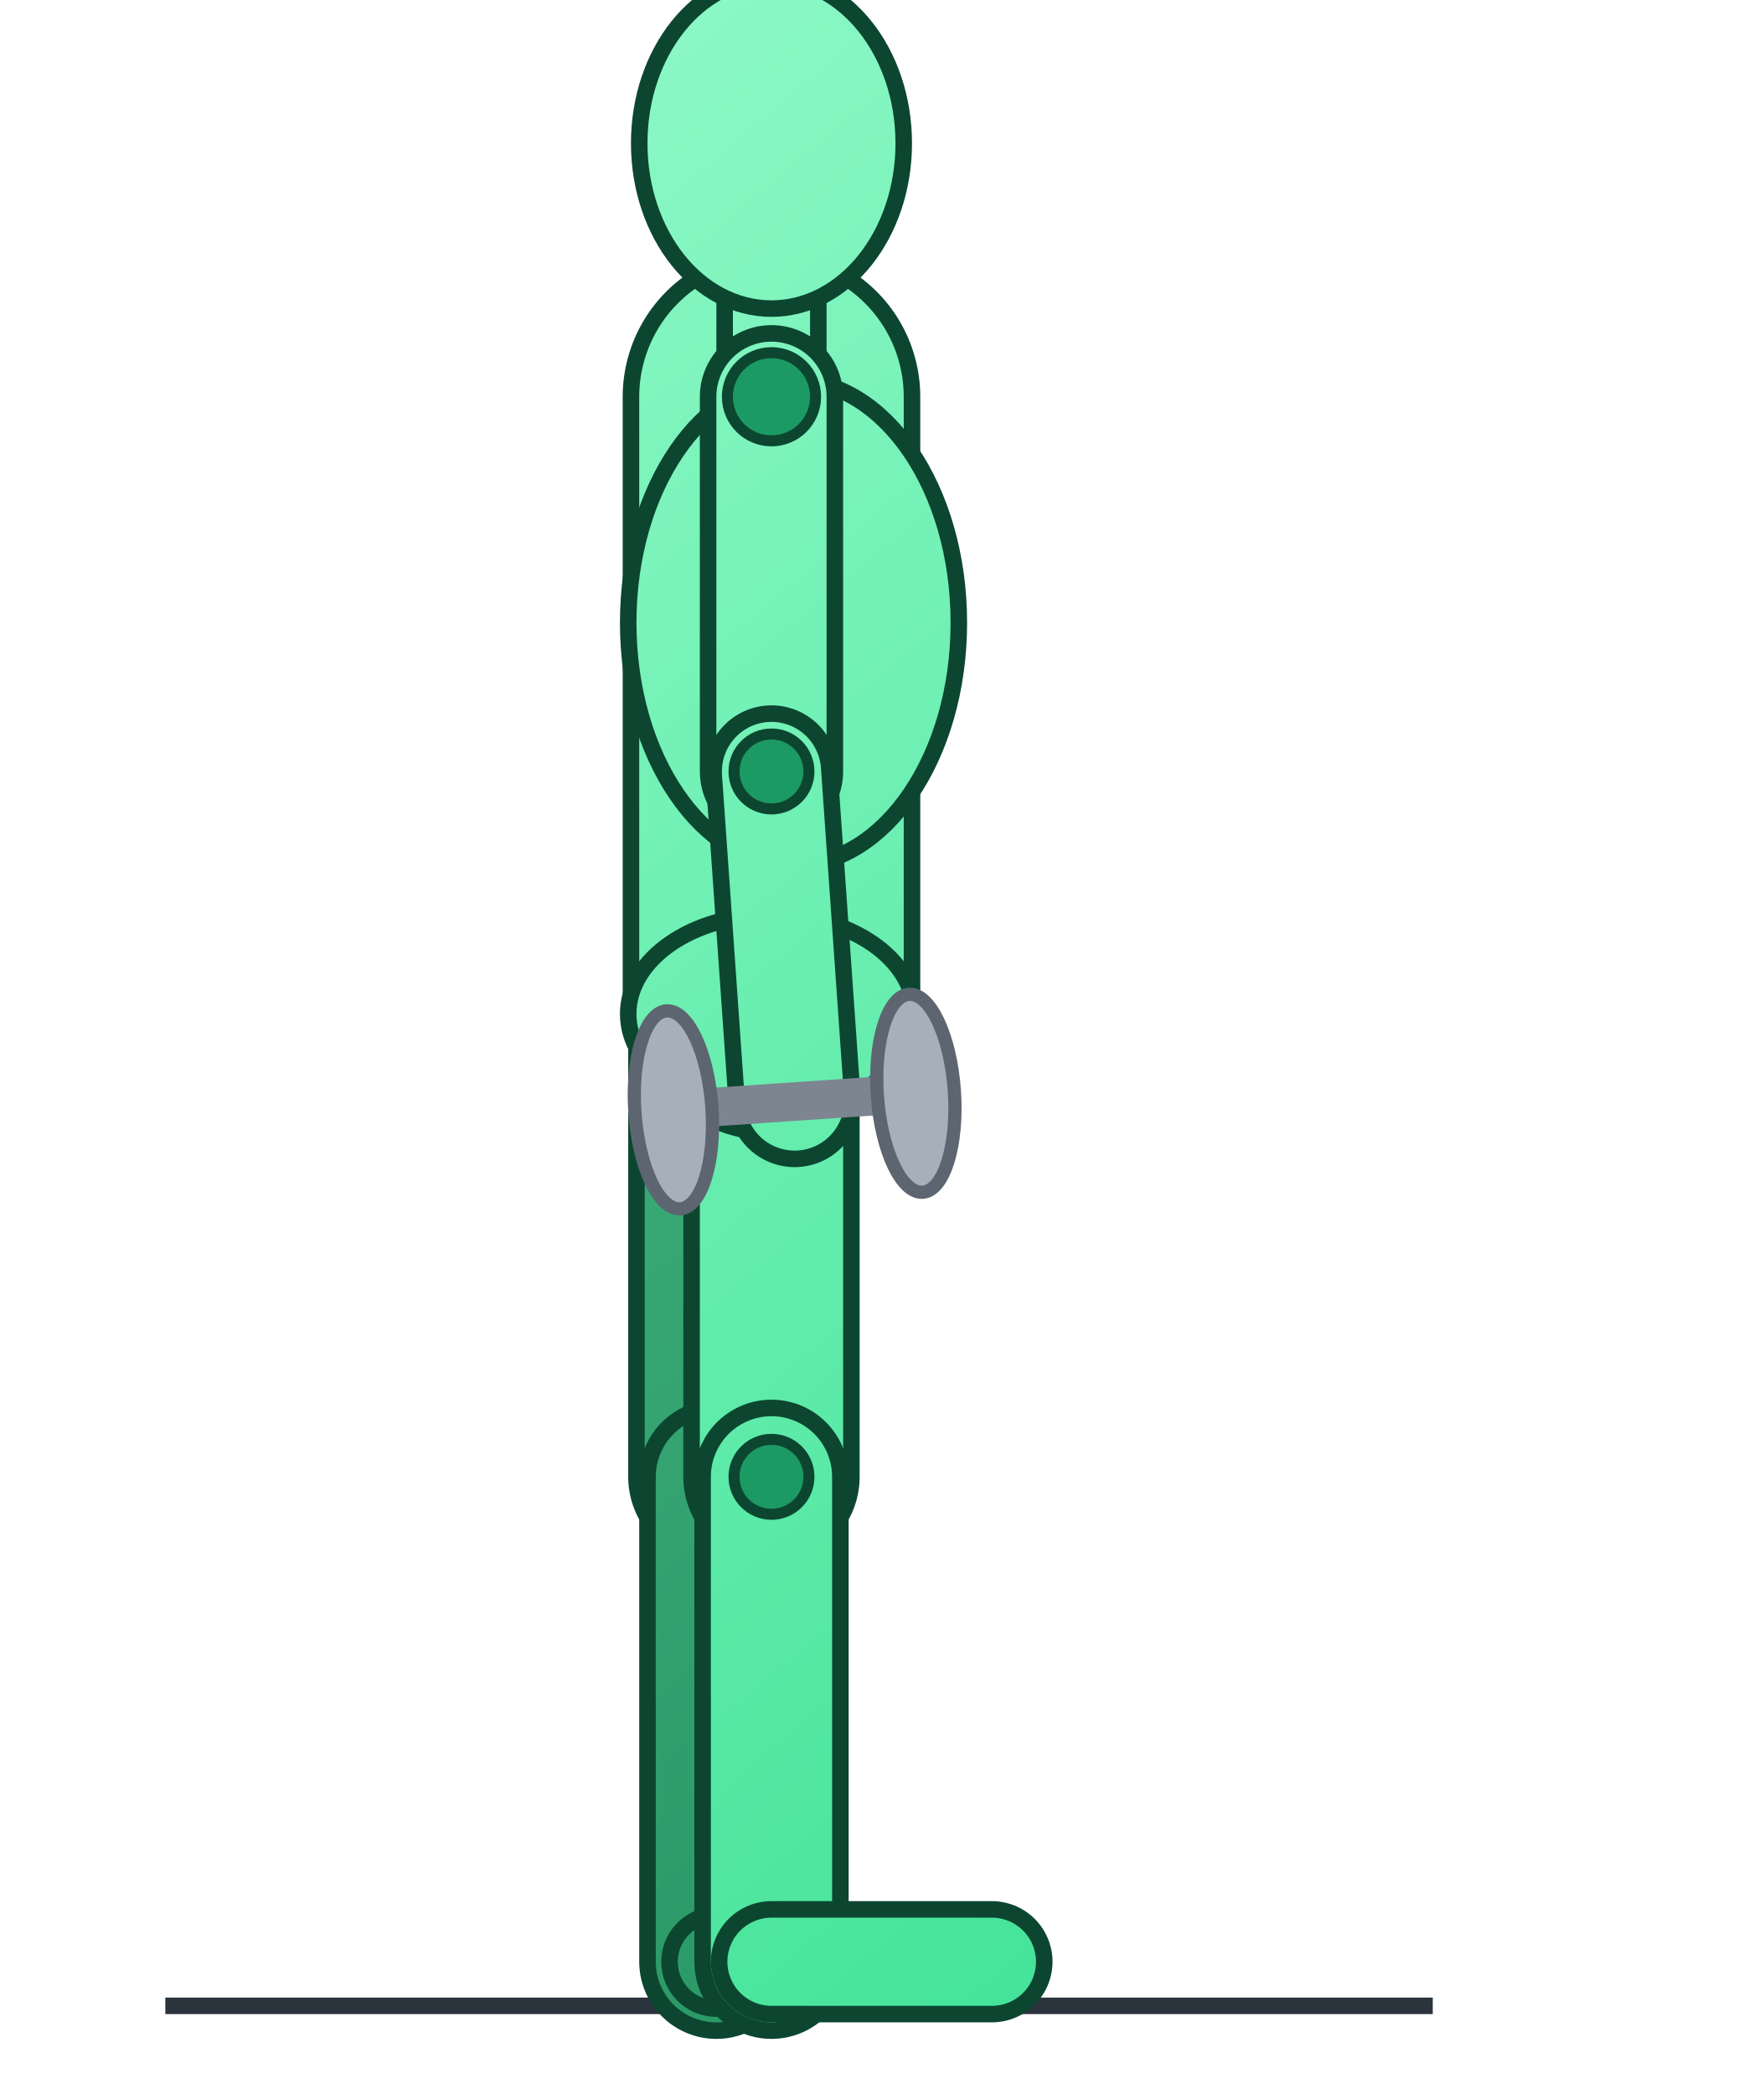
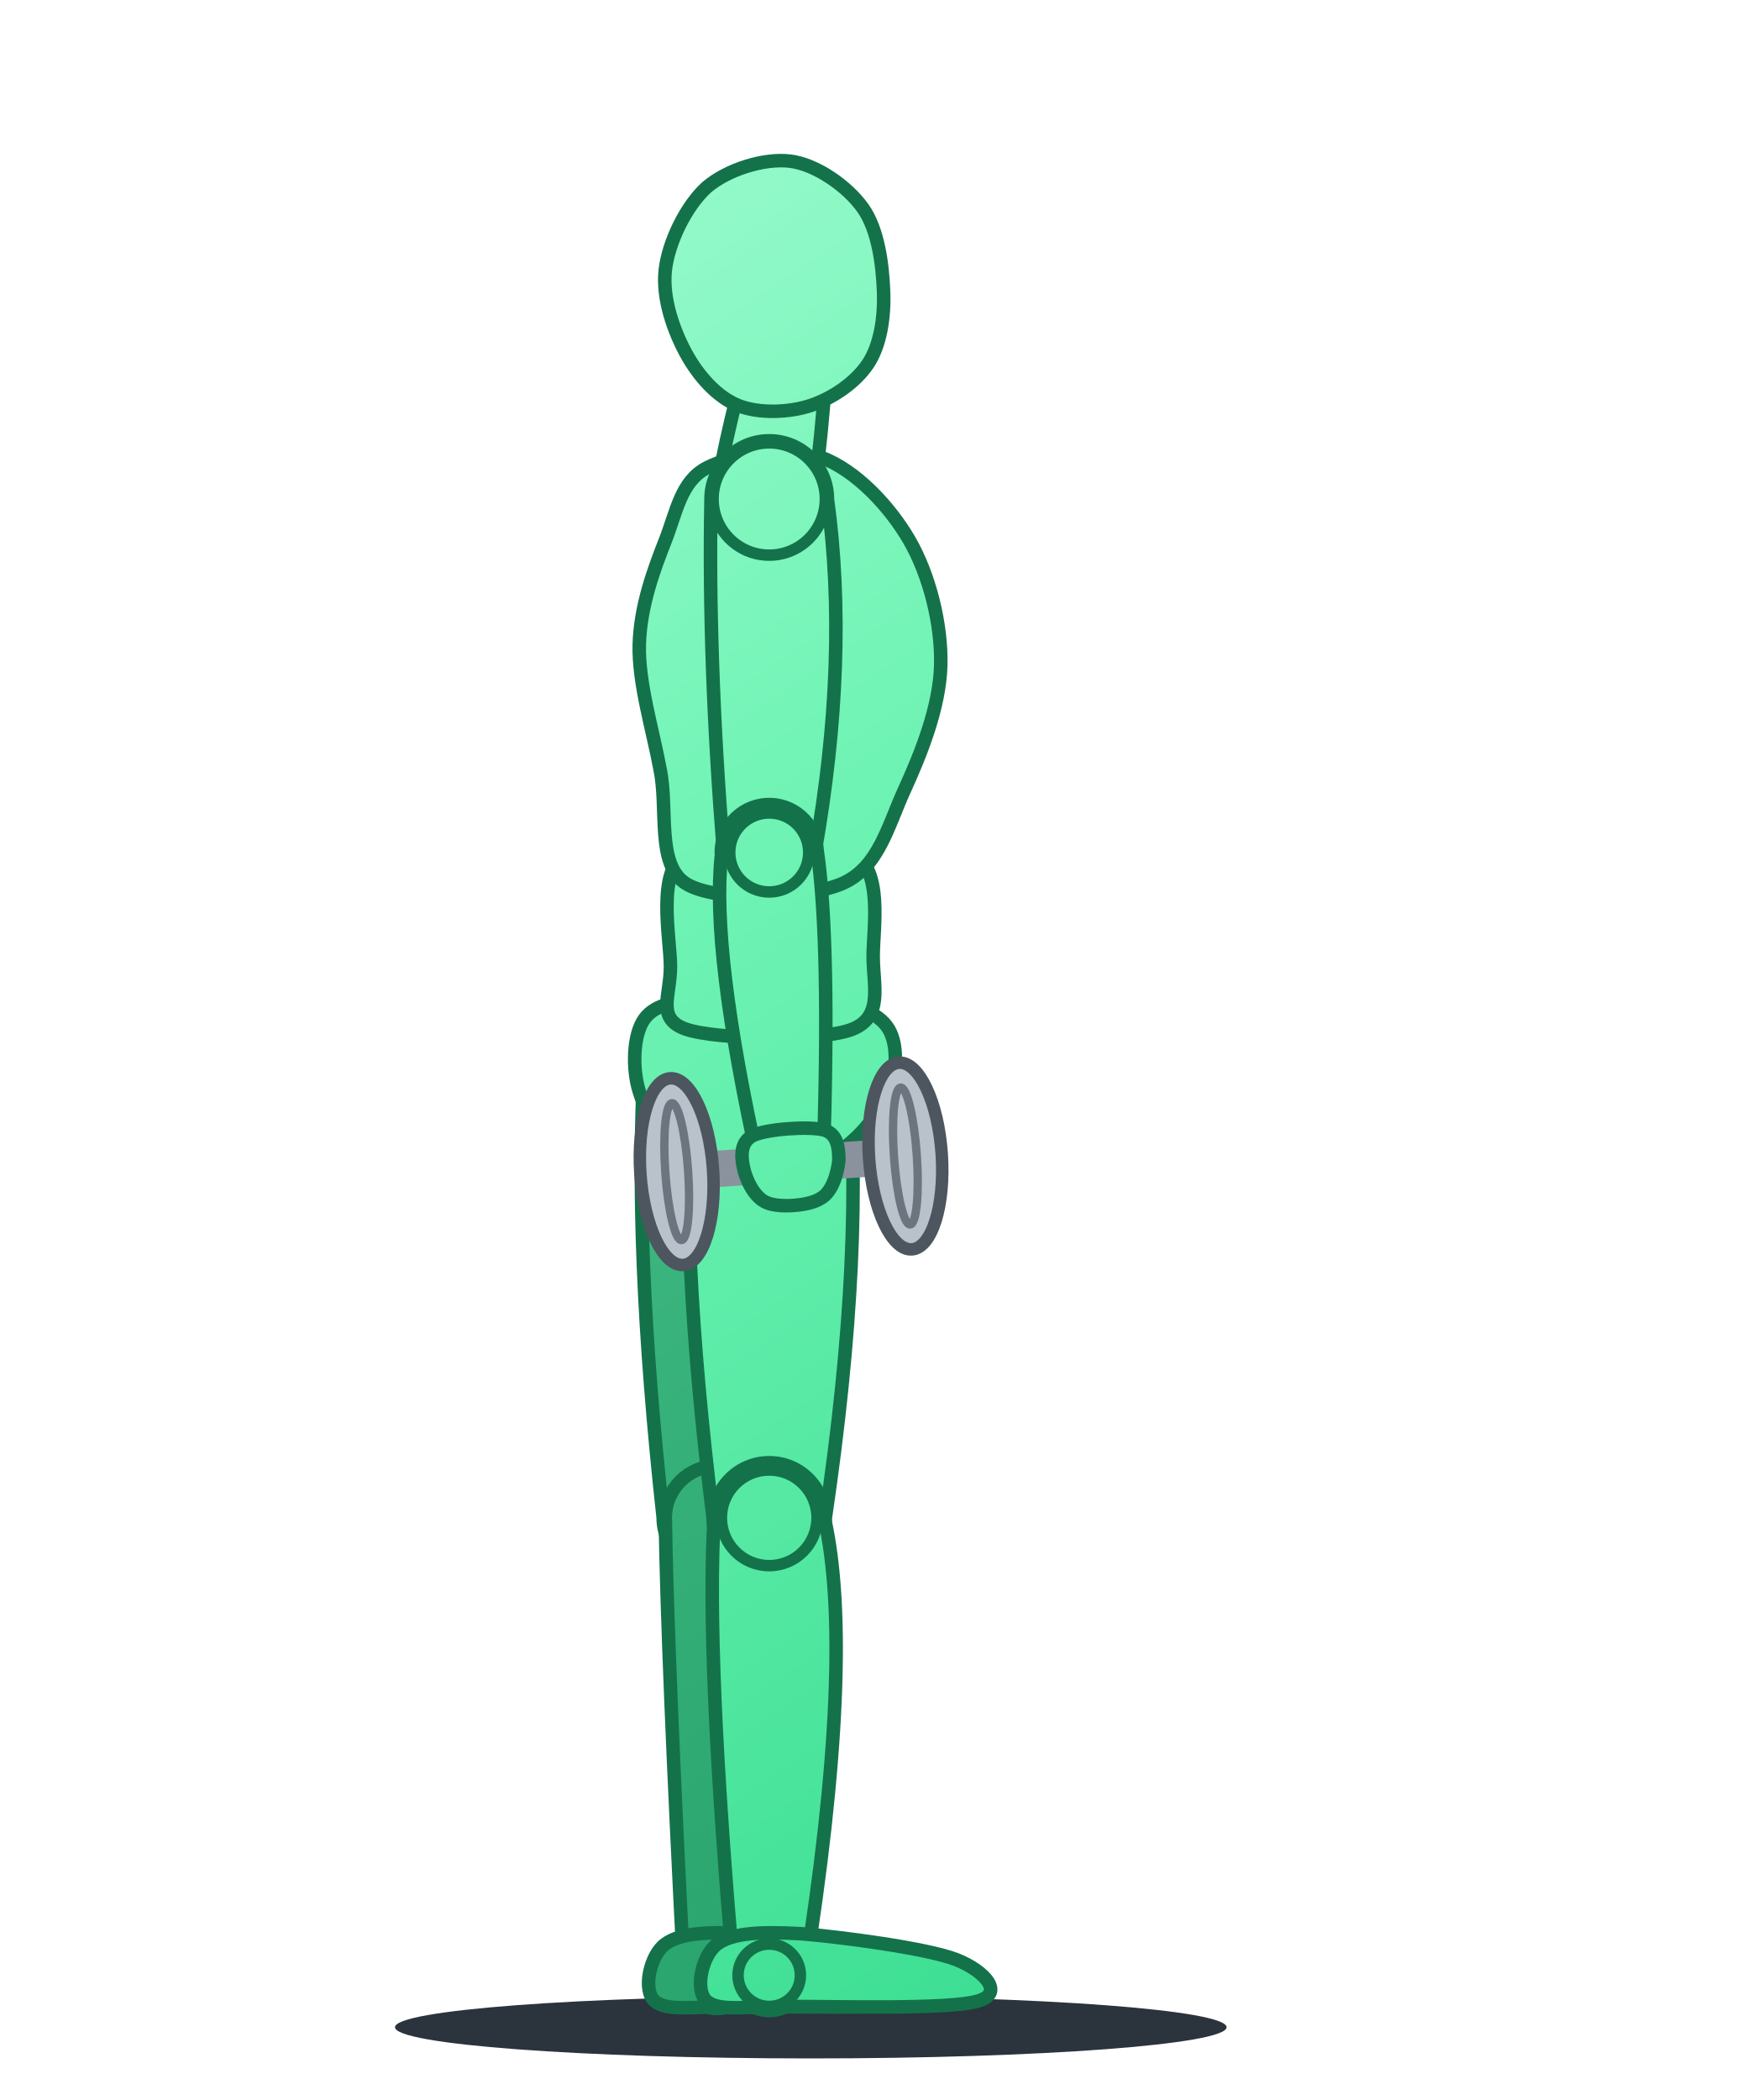
- <svg xmlns="http://www.w3.org/2000/svg" class="guide-figure" viewBox="48 42 160 190" role="img" aria-label="Dumbbell curl, Setup: Stand tall with the dumbbell at your side, arm long and palm facing your thigh.">
+ <svg xmlns="http://www.w3.org/2000/svg" class="guide-figure" viewBox="44 30 168 202" role="img" aria-label="Dumbbell curl, Setup: Stand tall with the dumbbell at your side, arm long and palm facing your thigh.">
  <defs>
-     <linearGradient id="dumbbell-curl-setup-mint" gradientUnits="userSpaceOnUse" x1="48" y1="42" x2="208" y2="232">
-       <stop offset="0" stop-color="#9dfdd0" />
-       <stop offset="1" stop-color="#2fdd8c" />
+     <linearGradient id="dumbbell-curl-setup-mint" gradientUnits="userSpaceOnUse" x1="44" y1="30" x2="178.4" y2="232">
+       <stop offset="0" stop-color="#b4ffdc" />
+       <stop offset="0.45" stop-color="#6ef3b4" />
+       <stop offset="1" stop-color="#2fd98a" />
    </linearGradient>
-     <linearGradient id="dumbbell-curl-setup-far" gradientUnits="userSpaceOnUse" x1="48" y1="42" x2="208" y2="232">
-       <stop offset="0" stop-color="#4fc48f" />
-       <stop offset="1" stop-color="#1f8a59" />
+     <linearGradient id="dumbbell-curl-setup-far" gradientUnits="userSpaceOnUse" x1="44" y1="30" x2="178.4" y2="232">
+       <stop offset="0" stop-color="#5fd6a0" />
+       <stop offset="1" stop-color="#1e9a62" />
    </linearGradient>
  </defs>
-   <line class="g-ground" x1="63" y1="224" x2="178" y2="224" stroke="#2b333d" stroke-width="1.5" />
-   <line class="g-edge" x1="113" y1="132" x2="113" y2="176" stroke="#0c4631" stroke-width="16" stroke-linecap="round" />
-   <line class="g-limb" x1="113" y1="132" x2="113" y2="176" stroke="url(#dumbbell-curl-setup-far)" stroke-width="13" stroke-linecap="round" />
-   <line class="g-edge" x1="113" y1="176" x2="113" y2="220" stroke="#0c4631" stroke-width="14" stroke-linecap="round" />
-   <line class="g-limb" x1="113" y1="176" x2="113" y2="220" stroke="url(#dumbbell-curl-setup-far)" stroke-width="11" stroke-linecap="round" />
-   <line class="g-edge" x1="113" y1="220" x2="129" y2="220" stroke="#0c4631" stroke-width="10" stroke-linecap="round" />
-   <line class="g-limb" x1="113" y1="220" x2="129" y2="220" stroke="url(#dumbbell-curl-setup-far)" stroke-width="7" stroke-linecap="round" />
-   <line class="g-edge" x1="118" y1="132" x2="118" y2="176" stroke="#0c4631" stroke-width="16" stroke-linecap="round" />
-   <line class="g-limb" x1="118" y1="132" x2="118" y2="176" stroke="url(#dumbbell-curl-setup-mint)" stroke-width="13" stroke-linecap="round" />
-   <line class="g-edge" x1="118" y1="176" x2="118" y2="220" stroke="#0c4631" stroke-width="14" stroke-linecap="round" />
-   <line class="g-limb" x1="118" y1="176" x2="118" y2="220" stroke="url(#dumbbell-curl-setup-mint)" stroke-width="11" stroke-linecap="round" />
-   <line class="g-edge" x1="118" y1="220" x2="138" y2="220" stroke="#0c4631" stroke-width="11" stroke-linecap="round" />
-   <line class="g-limb" x1="118" y1="220" x2="138" y2="220" stroke="url(#dumbbell-curl-setup-mint)" stroke-width="8" stroke-linecap="round" />
-   <circle class="g-joint" cx="118" cy="176" r="3.4" fill="#1c9a63" stroke="#0c4631" stroke-width="1" />
-   <line class="g-edge" x1="118" y1="132" x2="118" y2="78" stroke="#0c4631" stroke-width="27" stroke-linecap="round" />
-   <line class="g-limb" x1="118" y1="132" x2="118" y2="78" stroke="url(#dumbbell-curl-setup-mint)" stroke-width="24" stroke-linecap="round" />
-   <ellipse class="g-body" cx="118" cy="134" rx="13" ry="9" fill="url(#dumbbell-curl-setup-mint)" stroke="#0c4631" stroke-width="1.5" />
-   <ellipse class="g-body" cx="120" cy="98.5" rx="15" ry="22" fill="url(#dumbbell-curl-setup-mint)" stroke="#0c4631" stroke-width="1.5" transform="rotate(0 118 98.5)" />
-   <line class="g-edge" x1="118" y1="78" x2="118" y2="69" stroke="#0c4631" stroke-width="10" stroke-linecap="round" />
-   <line class="g-limb" x1="118" y1="78" x2="118" y2="69" stroke="url(#dumbbell-curl-setup-mint)" stroke-width="7" stroke-linecap="round" />
-   <ellipse class="g-body" cx="118" cy="55" rx="12" ry="15" fill="url(#dumbbell-curl-setup-mint)" stroke="#0c4631" stroke-width="1.5" transform="rotate(0 118 55)" />
-   <line class="g-edge" x1="118" y1="78" x2="118" y2="112" stroke="#0c4631" stroke-width="13" stroke-linecap="round" />
-   <line class="g-limb" x1="118" y1="78" x2="118" y2="112" stroke="url(#dumbbell-curl-setup-mint)" stroke-width="10" stroke-linecap="round" />
-   <line class="g-edge" x1="118" y1="112" x2="120.1" y2="141.9" stroke="#0c4631" stroke-width="12" stroke-linecap="round" />
-   <line class="g-limb" x1="118" y1="112" x2="120.1" y2="141.9" stroke="url(#dumbbell-curl-setup-mint)" stroke-width="9" stroke-linecap="round" />
-   <circle class="g-joint" cx="118" cy="78" r="4" fill="#1c9a63" stroke="#0c4631" stroke-width="1" />
-   <circle class="g-joint" cx="118" cy="112" r="3.4" fill="#1c9a63" stroke="#0c4631" stroke-width="1" />
+   <ellipse class="g-ground" cx="122" cy="225" rx="40" ry="3" fill="#2b333d" />
+   <path class="g-body" d="M106 132 Q104.9 149.6 107.8 176 A5.2 5.2 0 0 0 118.2 176 Q121.7 149.6 120 132 A7 7 0 0 0 106 132 Z" fill="url(#dumbbell-curl-setup-far)" stroke="#14724a" stroke-width="1.3" stroke-linejoin="round" />
+   <path class="g-body" d="M108 176 Q108.2 189.2 109.8 220 A3.2 3.2 0 0 0 116.2 220 Q120.4 189.2 118 176 A5 5 0 0 0 108 176 Z" fill="url(#dumbbell-curl-setup-far)" stroke="#14724a" stroke-width="1.3" stroke-linejoin="round" />
+   <path class="g-body" d="M108 217 C109.5 215.9 112.2 215.8 116 216 C119.8 216.3 128.2 217.4 131 218.5 C133.8 219.6 135.7 221.8 133 222.5 C130.3 223.3 119.3 223 115 223 C110.7 223 108.2 223.5 107 222.5 C105.8 221.5 106.5 218.1 108 217 Z" fill="url(#dumbbell-curl-setup-far)" stroke="#14724a" stroke-width="1.3" stroke-linejoin="round" />
+   <path class="g-body" d="M110.5 132 Q109.3 149.6 112.6 176 A5.4 5.4 0 0 0 123.4 176 Q127.3 149.6 125.5 132 A7.5 7.5 0 0 0 110.5 132 Z" fill="url(#dumbbell-curl-setup-mint)" stroke="#14724a" stroke-width="1.3" stroke-linejoin="round" />
+   <path class="g-body" d="M112.7 176 Q111.9 189.2 114.6 220 A3.4 3.4 0 0 0 121.4 220 Q126.3 189.2 123.3 176 A5.3 5.3 0 0 0 112.7 176 Z" fill="url(#dumbbell-curl-setup-mint)" stroke="#14724a" stroke-width="1.3" stroke-linejoin="round" />
+   <path class="g-body" d="M113 217 C114.5 215.9 117.2 215.8 121 216 C124.8 216.3 133.2 217.4 136 218.5 C138.8 219.6 140.7 221.8 138 222.5 C135.3 223.3 124.3 223 120 223 C115.7 223 113.2 223.5 112 222.5 C110.8 221.5 111.5 218.1 113 217 Z" fill="url(#dumbbell-curl-setup-mint)" stroke="#14724a" stroke-width="1.3" stroke-linejoin="round" />
+   <circle class="g-joint" cx="118" cy="220" r="3" fill="url(#dumbbell-curl-setup-mint)" stroke="#14724a" stroke-width="1.1" />
+   <circle class="g-joint" cx="118" cy="176" r="4.6" fill="url(#dumbbell-curl-setup-mint)" stroke="#14724a" stroke-width="1.1" />
+   <path class="g-body" d="M106 128 C104.9 129.5 104.8 132.8 105.5 135 C106.2 137.2 107.3 139.8 110 141 C112.8 142.2 118.8 142.8 122 142 C125.2 141.2 127.8 138.2 129 136 C130.3 133.8 130.5 130.7 129.5 129 C128.5 127.3 125.9 126.5 123 126 C120.1 125.5 114.8 125.7 112 126 C109.2 126.3 107.1 126.5 106 128 Z" fill="url(#dumbbell-curl-setup-mint)" stroke="#14724a" stroke-width="1.3" stroke-linejoin="round" />
+   <path class="g-body" d="M110 112 C107.1 113.8 108.5 120.2 108.5 123 C108.5 125.8 107.1 128 110 129 C112.9 130 123 130.2 126 129 C129 127.8 128 124.8 128 122 C128 119.2 129 113.7 126 112 C123 110.3 112.9 110.2 110 112 Z" fill="url(#dumbbell-curl-setup-mint)" stroke="#14724a" stroke-width="1.3" stroke-linejoin="round" />
+   <path class="g-body" d="M108 82 C106.9 84.8 105.6 88.3 105.5 92 C105.4 95.7 106.8 100.2 107.5 104 C108.3 107.8 107.1 113.2 110 115 C112.9 116.8 121.5 116.5 125 115 C128.5 113.5 129.4 109.5 131 106 C132.6 102.5 134.4 98 134.5 94 C134.6 90 133.4 85.3 131.5 82 C129.6 78.7 126.3 75.2 123 74 C119.8 72.8 114.5 73.7 112 75 C109.5 76.3 109.1 79.2 108 82 Z" fill="url(#dumbbell-curl-setup-mint)" stroke="#14724a" stroke-width="1.3" stroke-linejoin="round" />
+   <path class="g-body" d="M122.5 75.8 Q123 72.1 123.4 66.7 A4 4 0 0 0 115.6 65.3 Q114.2 70.7 113.5 74.2 A4.6 4.6 0 0 0 122.5 75.8 Z" fill="url(#dumbbell-curl-setup-mint)" stroke="#14724a" stroke-width="1.3" stroke-linejoin="round" />
+   <path class="g-body" d="M110 64 C108.8 61.8 107.7 58.7 108 56 C108.3 53.3 110 49.8 112 48 C114 46.3 117.5 45.2 120 45.5 C122.5 45.8 125.5 47.9 127 50 C128.5 52.1 128.9 55.5 129 58 C129.1 60.5 128.7 63.2 127.5 65 C126.3 66.8 124.1 68.3 122 69 C119.9 69.7 117 69.8 115 69 C113 68.2 111.2 66.2 110 64 Z" fill="url(#dumbbell-curl-setup-mint)" stroke="#14724a" stroke-width="1.3" stroke-linejoin="round" />
+   <path class="g-body" d="M112.4 78 Q112.1 93.3 113.6 112 A4.4 4.4 0 0 0 122.4 112 Q125.7 93.3 123.6 78 A5.6 5.6 0 0 0 112.4 78 Z" fill="url(#dumbbell-curl-setup-mint)" stroke="#14724a" stroke-width="1.3" stroke-linejoin="round" />
+   <circle class="g-joint" cx="118" cy="78" r="5.4" fill="url(#dumbbell-curl-setup-mint)" stroke="#14724a" stroke-width="1.1" />
+   <path class="g-body" d="M113.4 112.3 Q112.4 121.4 117 142.1 A3.1 3.1 0 0 0 123.2 141.7 Q123.9 120.6 122.6 111.7 A4.6 4.6 0 0 0 113.4 112.3 Z" fill="url(#dumbbell-curl-setup-mint)" stroke="#14724a" stroke-width="1.3" stroke-linejoin="round" />
+   <circle class="g-joint" cx="118" cy="112" r="3.8" fill="url(#dumbbell-curl-setup-mint)" stroke="#14724a" stroke-width="1.1" />
  <g class="g-dumbbell">
-     <line class="g-handle" x1="131.1" y1="141.2" x2="109.1" y2="142.7" stroke="#7c8590" stroke-width="3.5" stroke-linecap="round" />
-     <ellipse class="g-metal" cx="109.1" cy="142.7" rx="3.5" ry="9" fill="#a7b0ba" stroke="#5d6670" stroke-width="1.2" transform="rotate(-4 109.1 142.7)" />
-     <ellipse class="g-metal" cx="131.1" cy="141.2" rx="3.5" ry="9" fill="#a7b0ba" stroke="#5d6670" stroke-width="1.2" transform="rotate(-4 131.1 141.2)" />
+     <line class="g-handle" x1="131.1" y1="141.2" x2="109.1" y2="142.7" stroke="#8a939d" stroke-width="3.5" stroke-linecap="round" />
+     <ellipse class="g-metal" cx="109.1" cy="142.7" rx="3.5" ry="9" fill="#b9c1ca" stroke="#4d555e" stroke-width="1.2" transform="rotate(-4 109.1 142.7)" />
+     <ellipse cx="109.1" cy="142.7" rx="1.1" ry="6.6" fill="none" stroke="#6c757f" stroke-width="0.8" transform="rotate(-4 109.1 142.7)" />
+     <ellipse class="g-metal" cx="131.1" cy="141.2" rx="3.5" ry="9" fill="#b9c1ca" stroke="#4d555e" stroke-width="1.2" transform="rotate(-4 131.1 141.2)" />
+     <ellipse cx="131.1" cy="141.2" rx="1.1" ry="6.6" fill="none" stroke="#6c757f" stroke-width="0.8" transform="rotate(-4 131.1 141.2)" />
  </g>
+   <path class="g-body" d="M115.5 142.2 C115.7 143.3 116.5 145.2 117.8 145.7 C119 146.2 121.8 146 122.9 145.3 C124.1 144.7 124.6 142.7 124.7 141.6 C124.7 140.5 124.6 139.1 123.3 138.7 C121.9 138.3 117.8 138.6 116.5 139.2 C115.2 139.8 115.3 141.2 115.5 142.2 Z" fill="url(#dumbbell-curl-setup-mint)" stroke="#14724a" stroke-width="1.3" stroke-linejoin="round" />
</svg>
